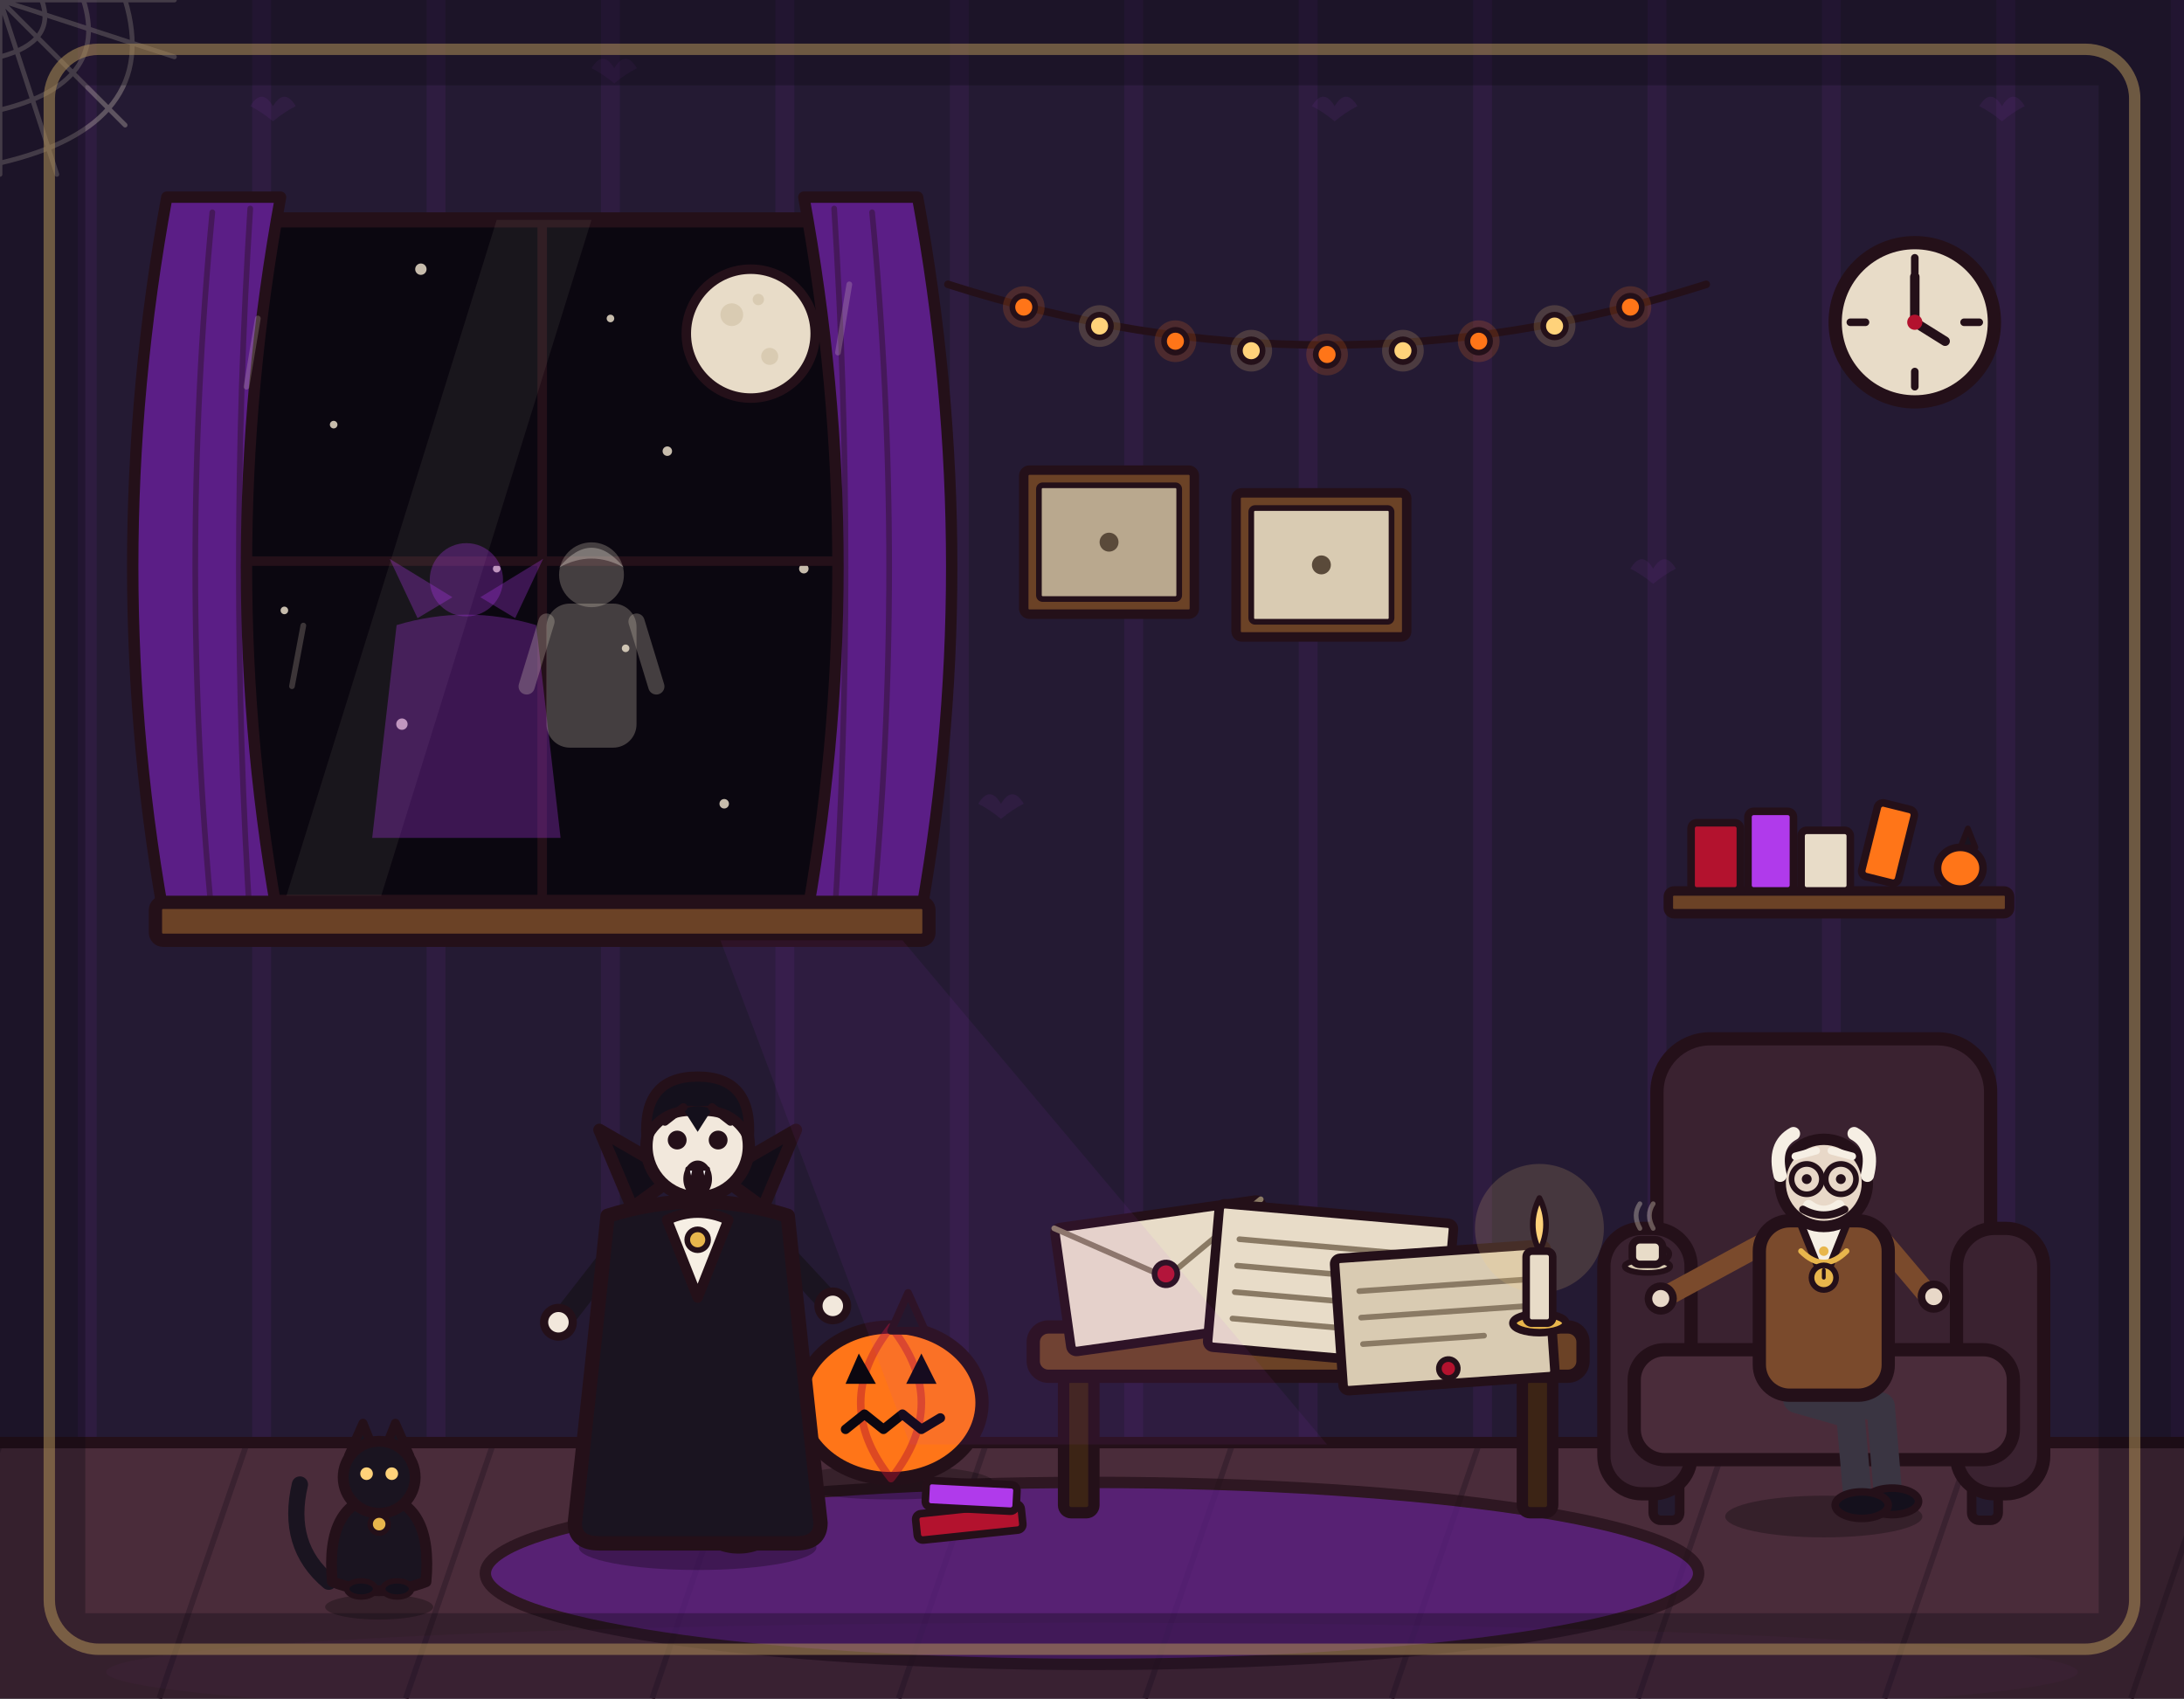
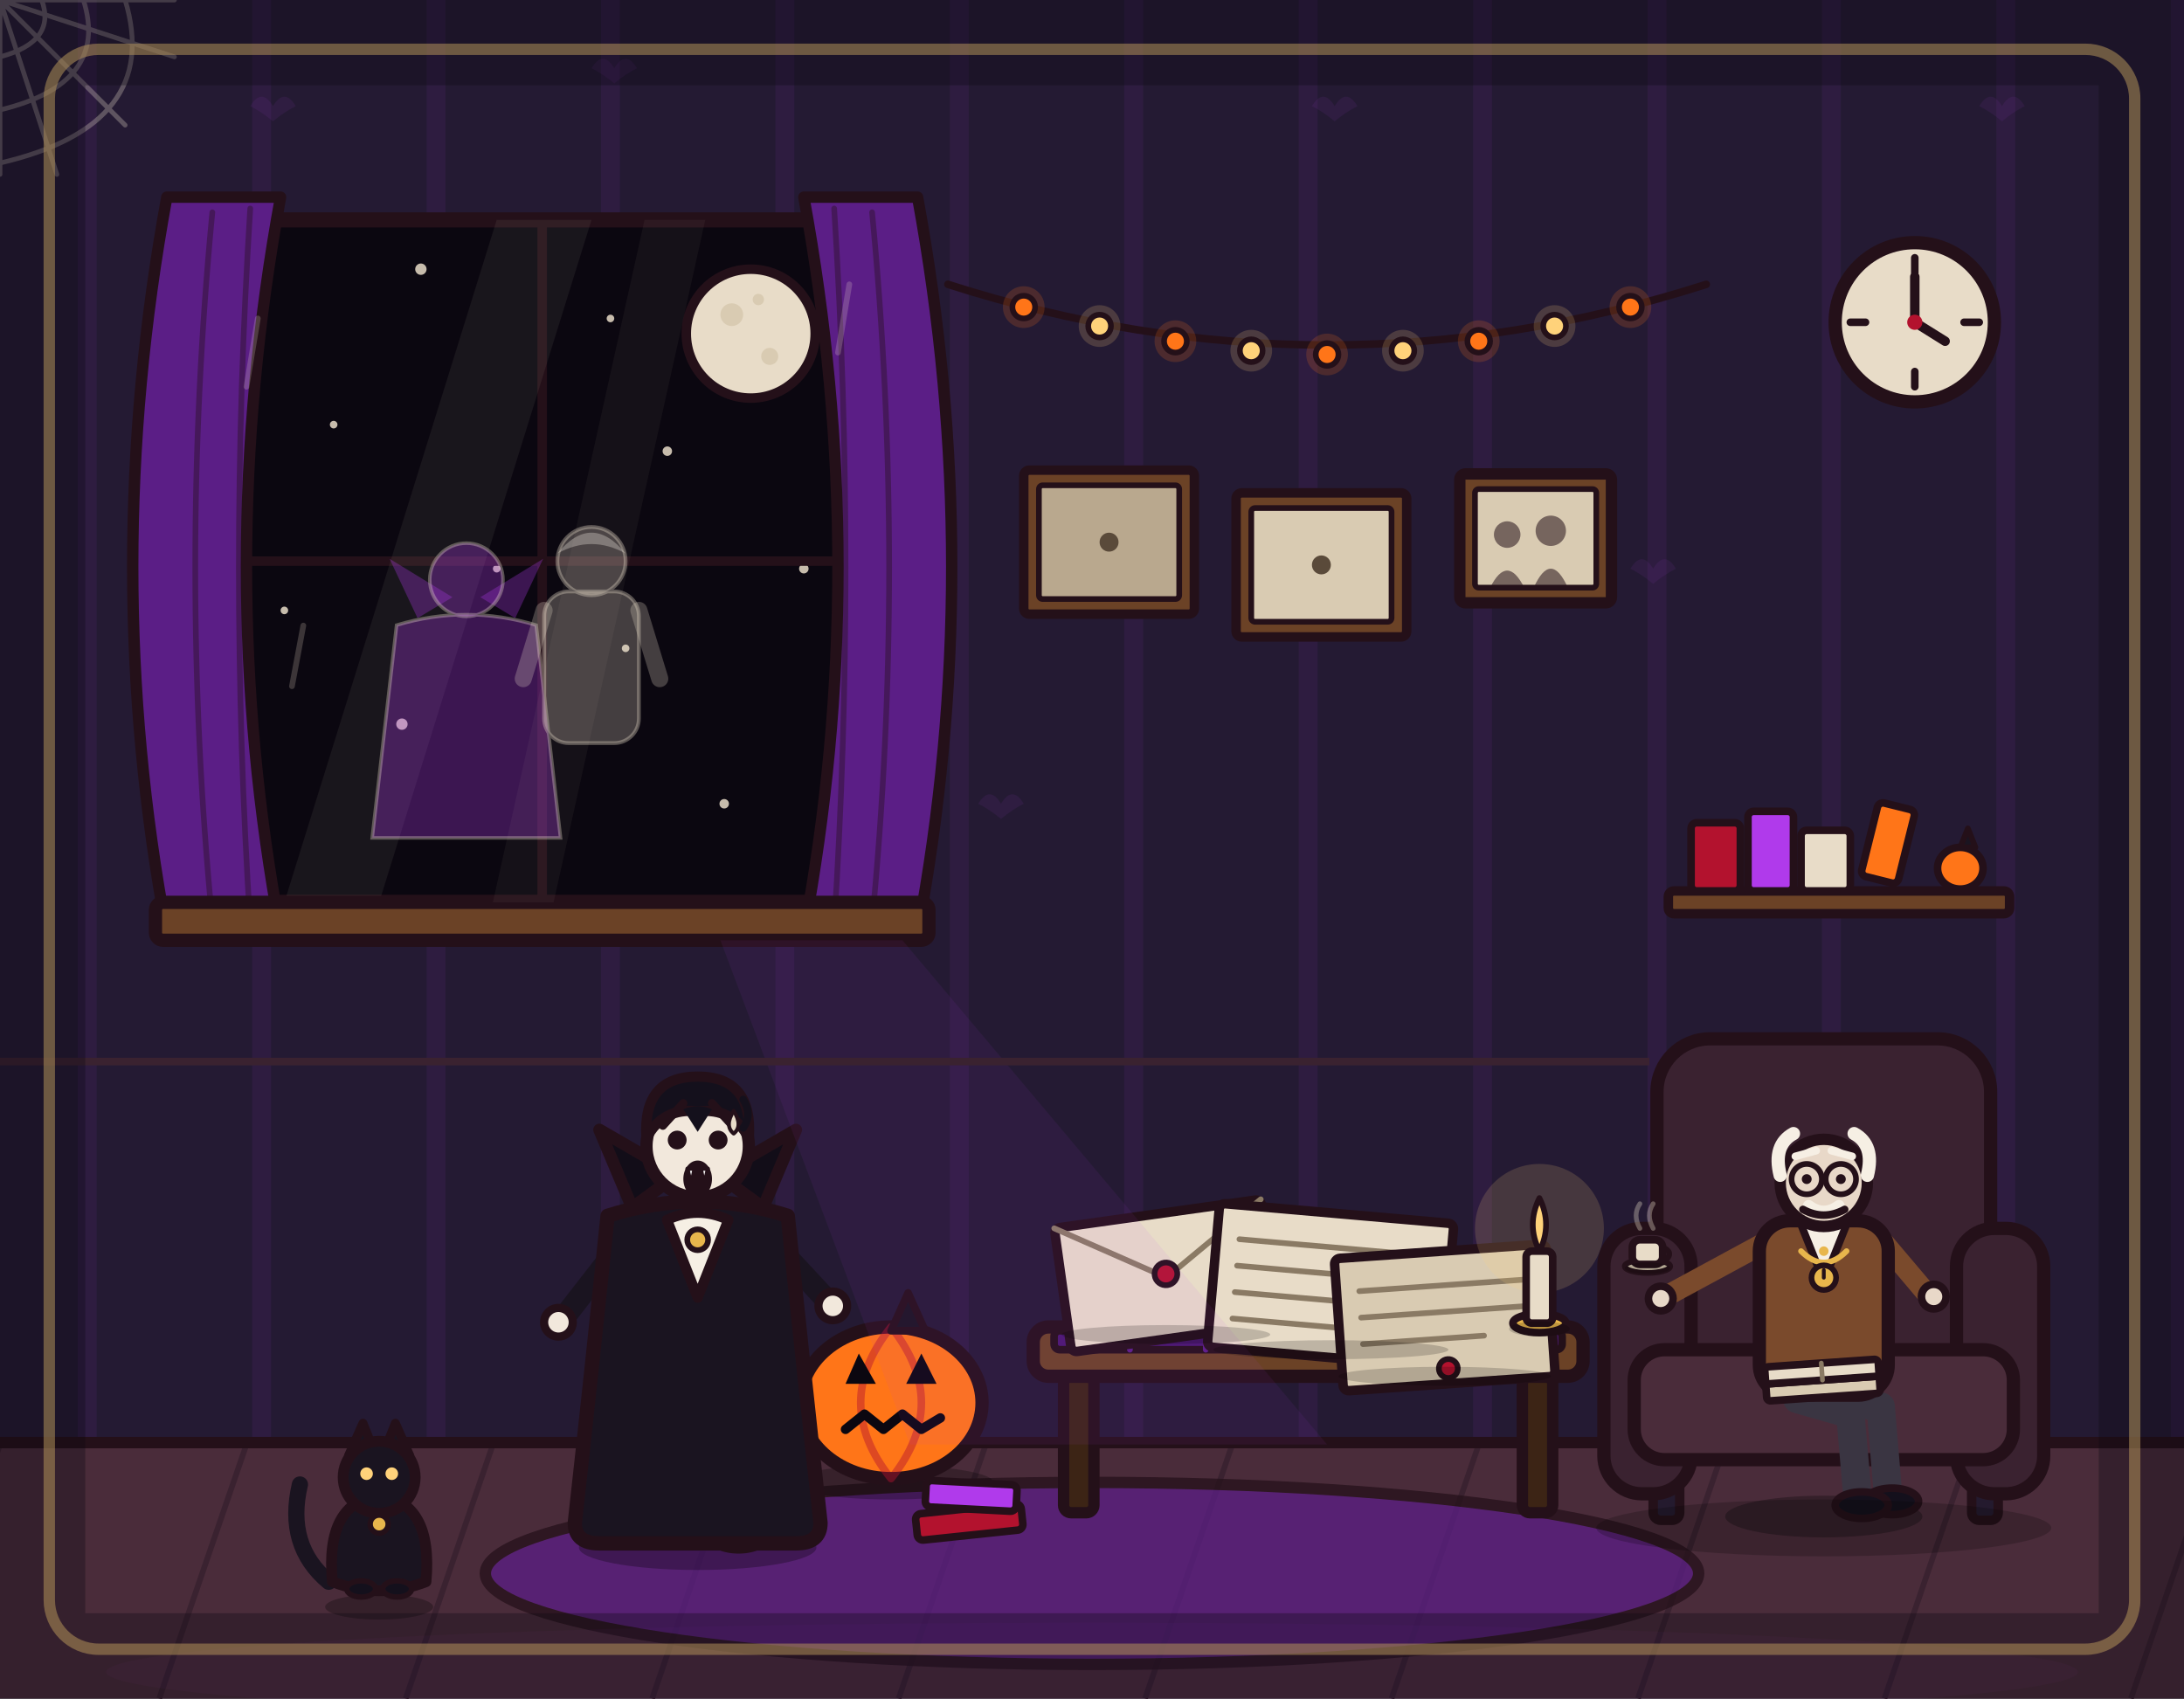
<svg xmlns="http://www.w3.org/2000/svg" viewBox="0 0 1152 896" width="1152" height="896">
  <rect x="0" y="0" width="1152" height="896" fill="#241a33" />
  <path d="M46 0V762M138 0V762M230 0V762M322 0V762M414 0V762M506 0V762M598 0V762M690 0V762M782 0V762M874 0V762M966 0V762M1058 0V762M1150 0V762" stroke="#b03aeb" stroke-width="10" opacity=".07" fill="none" />
  <path d="M500 150 Q700 214 900 150" fill="none" stroke="#241019" stroke-width="4" stroke-linecap="round" />
  <g stroke="#241019" stroke-width="3" stroke-linejoin="round" stroke-linecap="round">
    <circle cx="540" cy="162" r="11" fill="#ff7518" opacity=".18" stroke="none" />
    <circle cx="540" cy="162" r="6" fill="#ff7518" />
    <circle cx="580" cy="172" r="11" fill="#ffd27a" opacity=".18" stroke="none" />
    <circle cx="580" cy="172" r="6" fill="#ffd27a" />
    <circle cx="620" cy="180" r="11" fill="#ff7518" opacity=".18" stroke="none" />
    <circle cx="620" cy="180" r="6" fill="#ff7518" />
    <circle cx="660" cy="185" r="11" fill="#ffd27a" opacity=".18" stroke="none" />
    <circle cx="660" cy="185" r="6" fill="#ffd27a" />
    <circle cx="700" cy="187" r="11" fill="#ff7518" opacity=".18" stroke="none" />
    <circle cx="700" cy="187" r="6" fill="#ff7518" />
    <circle cx="740" cy="185" r="11" fill="#ffd27a" opacity=".18" stroke="none" />
    <circle cx="740" cy="185" r="6" fill="#ffd27a" />
    <circle cx="780" cy="180" r="11" fill="#ff7518" opacity=".18" stroke="none" />
    <circle cx="780" cy="180" r="6" fill="#ff7518" />
    <circle cx="820" cy="172" r="11" fill="#ffd27a" opacity=".18" stroke="none" />
    <circle cx="820" cy="172" r="6" fill="#ffd27a" />
    <circle cx="860" cy="162" r="11" fill="#ff7518" opacity=".18" stroke="none" />
    <circle cx="860" cy="162" r="6" fill="#ff7518" />
  </g>
  <g stroke-linejoin="round" stroke-linecap="round">
    <rect x="540" y="248" width="90" height="76" rx="3" fill="#6b4226" stroke="#241019" stroke-width="5" />
    <rect x="548" y="256" width="74" height="60" rx="2" fill="#b9a88e" stroke="#241019" stroke-width="3" />
    <circle cx="585" cy="286" r="5" fill="#5a4a3a" />
    <rect x="652" y="260" width="90" height="76" rx="3" fill="#6b4226" stroke="#241019" stroke-width="5" />
    <rect x="660" y="268" width="74" height="60" rx="2" fill="#d9cbb2" stroke="#241019" stroke-width="3" />
    <circle cx="697" cy="298" r="5" fill="#5a4a3a" />
  </g>
  <g stroke-linejoin="round" stroke-linecap="round">
    <circle cx="1010" cy="170" r="42" fill="#e8dcc8" stroke="#241019" stroke-width="7" />
    <line x1="1010" y1="136" x2="1010" y2="144" stroke="#241019" stroke-width="4" />
    <line x1="1010" y1="196" x2="1010" y2="204" stroke="#241019" stroke-width="4" />
    <line x1="976" y1="170" x2="984" y2="170" stroke="#241019" stroke-width="4" />
    <line x1="1036" y1="170" x2="1044" y2="170" stroke="#241019" stroke-width="4" />
    <line x1="1010" y1="170" x2="1010" y2="146" stroke="#241019" stroke-width="5" />
    <line x1="1010" y1="170" x2="1026" y2="180" stroke="#241019" stroke-width="5" />
    <circle cx="1010" cy="170" r="4" fill="#b3122e" />
  </g>
  <rect x="0" y="760" width="1152" height="136" fill="#4a2c3a" />
  <path d="M0 762 L-46 896M130 762 L84 896M260 762 L214 896M390 762 L344 896M520 762 L474 896M650 762 L604 896M780 762 L734 896M910 762 L864 896M1040 762 L994 896M1170 762 L1124 896" stroke="#3a2230" stroke-width="3" fill="none" />
  <line x1="0" y1="761" x2="1152" y2="761" stroke="#241019" stroke-width="6" stroke-linecap="round" />
  <g stroke-linejoin="round" stroke-linecap="round">
    <rect x="96" y="116" width="380" height="360" rx="4" fill="#0b0710" stroke="#241019" stroke-width="8" />
    <circle cx="396" cy="176" r="34" fill="#e8dcc8" stroke="#241019" stroke-width="5" />
    <circle cx="386" cy="166" r="6" fill="#d9cbb2" />
    <circle cx="406" cy="188" r="4.5" fill="#d9cbb2" />
    <circle cx="400" cy="158" r="3" fill="#d9cbb2" />
    <g fill="#e8dcc8" opacity=".85">
      <circle cx="130" cy="150" r="2.5" />
      <circle cx="176" cy="224" r="2" />
      <circle cx="222" cy="142" r="3" />
      <circle cx="322" cy="168" r="2" />
      <circle cx="352" cy="238" r="2.5" />
      <circle cx="150" cy="322" r="2" />
      <circle cx="212" cy="382" r="3" />
      <circle cx="330" cy="342" r="2" />
      <circle cx="424" cy="300" r="2.5" />
      <circle cx="442" cy="404" r="2" />
      <circle cx="382" cy="424" r="2.5" />
      <circle cx="262" cy="300" r="2" />
      <circle cx="452" cy="226" r="2" />
      <circle cx="120" cy="420" r="2.5" />
    </g>
    <line x1="286" y1="116" x2="286" y2="476" stroke="#241019" stroke-width="5" />
    <line x1="96" y1="296" x2="476" y2="296" stroke="#241019" stroke-width="5" />
    <polygon points="150,476 262,116 312,116 200,476" fill="#e8dcc8" opacity=".07" />
    <g transform="translate(246 442) scale(.92)">
      <path d="M-40 -122 Q-48 -52 -54 0 L54 0 Q48 -52 40 -122 Q0 -134 -40 -122 Z" fill="#b03aeb" opacity=".3" />
      <path d="M-28 -126 L-44 -160 L-8 -138 Z" fill="#b03aeb" opacity=".3" />
      <path d="M28 -126 L44 -160 L8 -138 Z" fill="#b03aeb" opacity=".3" />
      <circle cx="0" cy="-148" r="21" fill="#b03aeb" opacity=".3" />
    </g>
-     <g transform="translate(312 440) scale(.95)">
+     <g transform="translate(312 440) scale(1)">
      <rect x="-25" y="-128" width="50" height="80" rx="13" fill="#e8dcc8" opacity=".26" />
      <path d="M-25 -118 L-36 -82" fill="none" stroke="#e8dcc8" stroke-width="9" stroke-linecap="round" opacity=".26" />
      <path d="M25 -118 L36 -82" fill="none" stroke="#e8dcc8" stroke-width="9" stroke-linecap="round" opacity=".26" />
      <circle cx="0" cy="-144" r="18" fill="#e8dcc8" opacity=".26" />
      <path d="M-18 -148 Q0 -170 18 -148 Q0 -158 -18 -148 Z" fill="#f6efe4" opacity=".32" />
    </g>
    <path d="M88 104 Q52 300 88 492 L148 492 Q112 300 148 104 Z" fill="#5b1e86" stroke="#241019" stroke-width="6" />
    <path d="M484 104 Q520 300 484 492 L424 492 Q460 300 424 104 Z" fill="#5b1e86" stroke="#241019" stroke-width="6" />
    <path d="M112 112 Q94 300 112 486M132 110 Q120 300 132 488" fill="none" stroke="#241019" stroke-width="3" opacity=".4" />
    <path d="M460 112 Q478 300 460 486M440 110 Q452 300 440 488" fill="none" stroke="#241019" stroke-width="3" opacity=".4" />
    <rect x="82" y="476" width="408" height="20" rx="4" fill="#6b4226" stroke="#241019" stroke-width="7" />
  </g>
  <ellipse cx="576" cy="830" rx="320" ry="48" fill="#5b1e86" stroke="#241019" stroke-width="6" stroke-linejoin="round" opacity=".75" />
  <g stroke-linejoin="round" stroke-linecap="round">
    <ellipse cx="470" cy="782" rx="54" ry="9" fill="#000000" opacity=".25" />
    <ellipse cx="470" cy="740" rx="48" ry="40" fill="#ff7518" stroke="#241019" stroke-width="7" />
    <path d="M470 700 Q438 740 470 780M470 700 Q502 740 470 780" fill="none" stroke="#b3122e" stroke-width="4" opacity=".45" />
    <path d="M470 702 L479 682 L488 702 Z" fill="#1a1420" stroke="#241019" stroke-width="4" />
    <path d="M446 730 L462 730 L453 714 Z" fill="#0b0710" />
    <path d="M478 730 L494 730 L486 714 Z" fill="#0b0710" />
    <path d="M446 754 L456 746 L466 754 L476 746 L486 754 L496 748" fill="none" stroke="#0b0710" stroke-width="5" />
  </g>
  <g stroke-linejoin="round" stroke-linecap="round">
    <rect x="561" y="726" width="16" height="72" rx="4" fill="#3c2415" stroke="#241019" stroke-width="6" />
    <rect x="803" y="726" width="16" height="72" rx="4" fill="#3c2415" stroke="#241019" stroke-width="6" />
    <rect x="545" y="700" width="290" height="26" rx="8" fill="#6b4226" stroke="#241019" stroke-width="7" />
+     <g>
+       <rect x="556" y="702" width="268" height="10" rx="3" fill="#4a1870" stroke="#241019" stroke-width="4" stroke-linejoin="round" />
+       <path d="M596 702V712M636 702V712M676 702V712M716 702V712M756 702V712M796 702V712" stroke="#5b1e86" stroke-width="3" />
+     </g>
    <g transform="rotate(-8 615 672)">
      <rect x="560" y="640" width="110" height="66" rx="3" fill="#e8dcc8" stroke="#241019" stroke-width="5" />
      <path d="M560 640 L615 674 L670 640" fill="none" stroke="#8a7a64" stroke-width="3" />
      <circle cx="615" cy="672" r="6" fill="#b3122e" stroke="#241019" stroke-width="3" />
    </g>
    <g transform="rotate(5 702 676)">
      <rect x="640" y="640" width="124" height="76" rx="3" fill="#e8dcc8" stroke="#241019" stroke-width="5" />
      <line x1="652" y1="658" x2="752" y2="658" stroke="#8a7a64" stroke-width="3" />
      <line x1="652" y1="672" x2="752" y2="672" stroke="#8a7a64" stroke-width="3" />
      <line x1="652" y1="686" x2="752" y2="686" stroke="#8a7a64" stroke-width="3" />
      <line x1="652" y1="700" x2="724" y2="700" stroke="#8a7a64" stroke-width="3" />
    </g>
    <g transform="rotate(-4 762 694)">
      <rect x="706" y="660" width="112" height="70" rx="3" fill="#d9cbb2" stroke="#241019" stroke-width="5" />
      <line x1="718" y1="678" x2="806" y2="678" stroke="#8a7a64" stroke-width="3" />
      <line x1="718" y1="692" x2="806" y2="692" stroke="#8a7a64" stroke-width="3" />
      <line x1="718" y1="706" x2="782" y2="706" stroke="#8a7a64" stroke-width="3" />
      <circle cx="762" cy="722" r="5" fill="#b3122e" stroke="#241019" stroke-width="3" />
    </g>
    <circle cx="812" cy="648" r="34" fill="#ffd27a" opacity=".16" />
    <ellipse cx="812" cy="698" rx="14" ry="5" fill="#e8b64c" stroke="#241019" stroke-width="4" />
    <rect x="805" y="660" width="14" height="38" rx="3" fill="#e8dcc8" stroke="#241019" stroke-width="4" />
    <path d="M812 660 Q805 646 812 632 Q819 646 812 660 Z" fill="#ffd27a" stroke="#241019" stroke-width="3" />
  </g>
  <g stroke-linejoin="round" stroke-linecap="round">
    <rect x="872" y="768" width="14" height="34" rx="4" fill="#241a2e" stroke="#241019" stroke-width="5" />
    <rect x="1040" y="768" width="14" height="34" rx="4" fill="#241a2e" stroke="#241019" stroke-width="5" />
    <rect x="874" y="548" width="176" height="190" rx="28" fill="#3a2230" stroke="#241019" stroke-width="7" />
    <rect x="846" y="648" width="46" height="140" rx="20" fill="#3a2230" stroke="#241019" stroke-width="7" />
    <rect x="1032" y="648" width="46" height="140" rx="20" fill="#3a2230" stroke="#241019" stroke-width="7" />
    <rect x="862" y="712" width="200" height="58" rx="16" fill="#4a2c3a" stroke="#241019" stroke-width="7" />
  </g>
  <g transform="translate(962 796)">
    <ellipse cx="0" cy="4" rx="52" ry="11" fill="#000000" opacity=".28" />
    <path d="M-8 -58 L30 -54 L34 -6" fill="none" stroke="#3a3542" stroke-width="15" stroke-linecap="round" stroke-linejoin="round" />
    <path d="M-14 -58 L14 -50 L18 -4" fill="none" stroke="#3a3542" stroke-width="15" stroke-linecap="round" stroke-linejoin="round" />
    <ellipse cx="36" cy="-4" rx="14" ry="7" fill="#14101c" stroke="#241019" stroke-width="4" stroke-linejoin="round" />
    <ellipse cx="20" cy="-2" rx="14" ry="7" fill="#14101c" stroke="#241019" stroke-width="4" stroke-linejoin="round" />
    <path d="M-32 -140 L-80 -114" fill="none" stroke="#7a4a2c" stroke-width="11" stroke-linecap="round" stroke-linejoin="round" />
    <circle cx="-86" cy="-111" r="6.5" fill="#e8d8c8" stroke="#241019" stroke-width="4" stroke-linejoin="round" />
    <path d="M32 -140 L54 -114" fill="none" stroke="#7a4a2c" stroke-width="11" stroke-linecap="round" stroke-linejoin="round" />
    <circle cx="58" cy="-112" r="6.5" fill="#e8d8c8" stroke="#241019" stroke-width="4" stroke-linejoin="round" />
    <rect x="-34" y="-152" width="68" height="92" rx="16" fill="#7a4a2c" stroke="#241019" stroke-width="7" stroke-linejoin="round" />
    <path d="M-12 -150 L0 -120 L12 -150 Z" fill="#f6efe4" stroke="#241019" stroke-width="4" stroke-linejoin="round" />
    <circle cx="0" cy="-136" r="2.5" fill="#e8b64c" />
    <circle cx="0" cy="-122" r="2.5" fill="#e8b64c" />
    <circle cx="0" cy="-172" r="23" fill="#e8d8c8" stroke="#241019" stroke-width="6" stroke-linejoin="round" />
    <path d="M-23 -176 Q-27 -192 -16 -198" fill="none" stroke="#f6efe4" stroke-width="7" stroke-linecap="round" />
    <path d="M23 -176 Q27 -192 16 -198" fill="none" stroke="#f6efe4" stroke-width="7" stroke-linecap="round" />
    <path d="M-15 -186 L-4 -189 M4 -189 L15 -186" fill="none" stroke="#f6efe4" stroke-width="4" stroke-linecap="round" />
    <circle cx="-9" cy="-174" r="2.6" fill="#241019" />
    <circle cx="9" cy="-174" r="2.6" fill="#241019" />
    <circle cx="-9" cy="-174" r="8" fill="none" stroke="#241019" stroke-width="3" />
    <circle cx="9" cy="-174" r="8" fill="none" stroke="#241019" stroke-width="3" />
    <line x1="-1" y1="-174" x2="1" y2="-174" stroke="#241019" stroke-width="3" />
    <path d="M-8 -160 Q0 -154 8 -160" fill="none" stroke="#f6efe4" stroke-width="6" stroke-linecap="round" />
    <path d="M-11 -158 Q0 -152 11 -158" fill="none" stroke="#241019" stroke-width="4" stroke-linecap="round" />
  </g>
  <g transform="translate(200 842) scale(.95)" stroke-linejoin="round" stroke-linecap="round">
    <ellipse cx="0" cy="6" rx="30" ry="7" fill="#000000" opacity=".28" />
    <path d="M-28 -8 Q-52 -28 -44 -62" fill="none" stroke="#1a1420" stroke-width="9" stroke-linecap="round" />
    <path d="M-26 -8 Q-30 -52 0 -56 Q30 -52 26 -8 Q0 2 -26 -8 Z" fill="#1a1420" stroke="#241019" stroke-width="6" />
    <path d="M-17 -78 L-9 -96 L-1 -76 Z" fill="#1a1420" stroke="#241019" stroke-width="5" />
    <path d="M17 -78 L9 -96 L1 -76 Z" fill="#1a1420" stroke="#241019" stroke-width="5" />
    <circle cx="0" cy="-66" r="20" fill="#1a1420" stroke="#241019" stroke-width="6" />
    <circle cx="-7" cy="-68" r="3.5" fill="#ffd27a" />
    <circle cx="7" cy="-68" r="3.5" fill="#ffd27a" />
    <circle cx="0" cy="-40" r="5" fill="#e8b64c" stroke="#241019" stroke-width="3" />
    <ellipse cx="-10" cy="-4" rx="8" ry="4.5" fill="#14101c" stroke="#241019" stroke-width="3" />
    <ellipse cx="10" cy="-4" rx="8" ry="4.5" fill="#14101c" stroke="#241019" stroke-width="3" />
  </g>
  <g transform="translate(368 812) scale(1.08)" stroke-linejoin="round" stroke-linecap="round">
    <ellipse cx="0" cy="4" rx="58" ry="11" fill="#000000" opacity=".28" />
    <path d="M-8 -58 L30 -54 L34 -6" fill="none" stroke="#241a2e" stroke-width="15" stroke-linecap="round" />
    <path d="M-14 -58 L14 -50 L18 -4" fill="none" stroke="#241a2e" stroke-width="15" stroke-linecap="round" />
    <ellipse cx="36" cy="-4" rx="14" ry="7" fill="#14101c" stroke="#241019" stroke-width="4" />
    <ellipse cx="20" cy="-2" rx="14" ry="7" fill="#14101c" stroke="#241019" stroke-width="4" />
    <path d="M-36 -146 L-64 -110" fill="none" stroke="#1a1420" stroke-width="11" stroke-linecap="round" />
    <circle cx="-68" cy="-106" r="7" fill="#f2e8dc" stroke="#241019" stroke-width="4" />
    <path d="M36 -146 L62 -118" fill="none" stroke="#1a1420" stroke-width="11" stroke-linecap="round" />
    <circle cx="66" cy="-114" r="7" fill="#f2e8dc" stroke="#241019" stroke-width="4" />
    <path d="M-44 -158 Q-52 -80 -60 -8 Q-60 2 -48 2 L48 2 Q60 2 60 -8 Q52 -80 44 -158 Q0 -172 -44 -158 Z" fill="#1a1420" stroke="#241019" stroke-width="7" />
    <path d="M-32 -162 L-48 -200 L-10 -178 Z" fill="#120d18" stroke="#241019" stroke-width="6" />
    <path d="M32 -162 L48 -200 L10 -178 Z" fill="#120d18" stroke="#241019" stroke-width="6" />
    <path d="M-15 -156 L0 -118 L15 -156 Q0 -163 -15 -156 Z" fill="#f6efe4" stroke="#241019" stroke-width="5" />
    <circle cx="0" cy="-192" r="25" fill="#f2e8dc" stroke="#241019" stroke-width="6" />
    <path d="M-25 -196 Q-27 -226 0 -226 Q27 -226 25 -196 Q17 -211 0 -209 Q-17 -211 -25 -196 Z" fill="#14101c" stroke="#241019" stroke-width="5" />
    <path d="M-7 -210 L0 -199 L7 -210 Q0 -213 -7 -210 Z" fill="#14101c" />
-     <path d="M-16 -204 L-7 -211 M7 -211 L16 -204" fill="none" stroke="#241019" stroke-width="4" stroke-linecap="round" />
+     <path d="M-17 -202 L-7 -213 M7 -213 L17 -202" fill="none" stroke="#241019" stroke-width="4" stroke-linecap="round" />
    <circle cx="-10" cy="-195" r="4.6" fill="#241019" />
    <circle cx="10" cy="-195" r="4.6" fill="#241019" />
    <ellipse cx="0" cy="-176" rx="7" ry="9" fill="#241019" />
    <path d="M-5 -181 L-1.5 -181 L-3.2 -173 Z" fill="#ffffff" stroke="#241019" stroke-width="2" />
    <path d="M5 -181 L1.5 -181 L3.2 -173 Z" fill="#ffffff" stroke="#241019" stroke-width="2" />
  </g>
  <g>
    <g fill="#b03aeb" opacity=".08">
      <path d="M132 56 q6 -10 12 0 q6 -10 12 0 q-6 3 -12 8 q-6 -5 -12 -8 Z" />
      <path d="M312 36 q6 -10 12 0 q6 -10 12 0 q-6 3 -12 8 q-6 -5 -12 -8 Z" />
      <path d="M692 56 q6 -10 12 0 q6 -10 12 0 q-6 3 -12 8 q-6 -5 -12 -8 Z" />
      <path d="M1044 56 q6 -10 12 0 q6 -10 12 0 q-6 3 -12 8 q-6 -5 -12 -8 Z" />
      <path d="M516 424 q6 -10 12 0 q6 -10 12 0 q-6 3 -12 8 q-6 -5 -12 -8 Z" />
      <path d="M860 300 q6 -10 12 0 q6 -10 12 0 q-6 3 -12 8 q-6 -5 -12 -8 Z" />
    </g>
    <g fill="none" stroke="#e8dcc8" stroke-width="2.5" opacity=".3" stroke-linecap="round">
      <path d="M0 0 L92 0 M0 0 L0 92 M0 0 L66 66 M0 0 L92 30 M0 0 L30 92" />
      <path d="M22 0 Q30 22 0 30 M44 0 Q58 44 0 58 M66 0 Q86 66 0 86" />
    </g>
    <g stroke-linejoin="round" stroke-linecap="round">
      <rect x="880" y="470" width="180" height="12" rx="3" fill="#6b4226" stroke="#241019" stroke-width="5" />
      <rect x="892" y="434" width="26" height="36" rx="3" fill="#b3122e" stroke="#241019" stroke-width="4" />
      <rect x="922" y="428" width="24" height="42" rx="3" fill="#b03aeb" stroke="#241019" stroke-width="4" />
      <rect x="950" y="438" width="26" height="32" rx="3" fill="#e8dcc8" stroke="#241019" stroke-width="4" />
      <g transform="rotate(14 992 452)">
        <rect x="984" y="424" width="20" height="40" rx="3" fill="#ff7518" stroke="#241019" stroke-width="4" />
      </g>
      <ellipse cx="1034" cy="458" rx="12" ry="11" fill="#ff7518" stroke="#241019" stroke-width="4" />
      <path d="M1034 447 L1038 437 L1042 447 Z" fill="#1a1420" stroke="#241019" stroke-width="3" />
    </g>
    <polygon points="380,496 476,496 700,762 480,762" fill="#b03aeb" opacity=".07" />
    <g stroke="#e8dcc8" stroke-width="3" opacity=".22" stroke-linecap="round">
      <line x1="136" y1="168" x2="130" y2="204" />
      <line x1="448" y1="150" x2="442" y2="186" />
      <line x1="160" y1="330" x2="154" y2="362" />
    </g>
    <g stroke-linejoin="round" stroke-linecap="round">
      <g transform="rotate(-6 510 810)">
        <rect x="484" y="796" width="56" height="14" rx="3" fill="#b3122e" stroke="#241019" stroke-width="4" />
      </g>
      <g transform="rotate(3 510 794)">
        <rect x="488" y="782" width="48" height="14" rx="3" fill="#b03aeb" stroke="#241019" stroke-width="4" />
      </g>
      <ellipse cx="869" cy="668" rx="12" ry="3.5" fill="#d9cbb2" stroke="#241019" stroke-width="3" />
      <rect x="861" y="654" width="16" height="13" rx="4" fill="#e8dcc8" stroke="#241019" stroke-width="4" />
      <path d="M877 658 Q884 661 877 666" fill="none" stroke="#241019" stroke-width="3" />
      <path d="M865 648 Q861 641 865 635 M872 648 Q868 641 872 635" fill="none" stroke="#e8dcc8" stroke-width="2.5" opacity=".35" />
    </g>
    <circle cx="368" cy="654" r="5.5" fill="#e8b64c" stroke="#241019" stroke-width="3" />
    <path d="M950 660 Q962 672 974 660" fill="none" stroke="#e8b64c" stroke-width="3" stroke-linecap="round" />
    <circle cx="962" cy="674" r="6.5" fill="#e8b64c" stroke="#241019" stroke-width="3" />
    <line x1="962" y1="674" x2="962" y2="670" stroke="#241019" stroke-width="2" stroke-linecap="round" />
    <ellipse cx="576" cy="882" rx="520" ry="26" fill="#b03aeb" opacity=".05" />
  </g>
+   <g>
+     <polygon points="260,476 340,116 372,116 292,476" fill="#e8dcc8" opacity=".05" />
+     <g fill="none" stroke="#e8dcc8" stroke-width="2" opacity=".35">
+       <g transform="translate(312 440)">
+         <rect x="-25" y="-128" width="50" height="80" rx="13" />
+         <circle cx="0" cy="-144" r="18" />
+       </g>
+       <g transform="translate(246 442) scale(.92)">
+         <path d="M-40 -122 Q-48 -52 -54 0 L54 0 Q48 -52 40 -122 Q0 -134 -40 -122 Z" />
+         <circle cx="0" cy="-148" r="21" />
+       </g>
+     </g>
+     <path d="M387 586 Q392 594 387 598 Q382 594 387 586 Z" fill="#e8dcc8" stroke="#241019" stroke-width="2" stroke-linejoin="round" />
+     <path d="M392 580 q5 8 0 15" fill="none" stroke="#14101c" stroke-width="4" stroke-linecap="round" />
+     <g fill="#000000" opacity=".18">
+       <ellipse cx="615" cy="704" rx="55" ry="5" />
+       <ellipse cx="702" cy="712" rx="62" ry="5" />
+       <ellipse cx="762" cy="726" rx="56" ry="5" />
+       <ellipse cx="812" cy="701" rx="16" ry="4" />
+       <ellipse cx="869" cy="669" rx="12" ry="3" />
+     </g>
+     <line x1="0" y1="560" x2="870" y2="560" stroke="#3a2230" stroke-width="4" />
+     <g stroke-linejoin="round" stroke-linecap="round">
+       <rect x="770" y="250" width="80" height="68" rx="3" fill="#6b4226" stroke="#241019" stroke-width="6" />
+       <rect x="778" y="258" width="64" height="52" rx="2" fill="#d9cbb2" stroke="#241019" stroke-width="3" />
+       <circle cx="795" cy="282" r="7" fill="#241019" opacity=".55" />
+       <circle cx="818" cy="280" r="8" fill="#241019" opacity=".55" />
+       <path d="M786 310 Q795 292 804 310 Z" fill="#241019" opacity=".55" />
+       <path d="M809 310 Q818 290 827 310 Z" fill="#241019" opacity=".55" />
+     </g>
+     <ellipse cx="962" cy="806" rx="120" ry="15" fill="#000000" opacity=".2" />
+     <g transform="translate(962 738) rotate(-4)" stroke-linejoin="round" stroke-linecap="round">
+       <rect x="-30" y="-10" width="60" height="9" rx="2" fill="#d9cbb2" stroke="#241019" stroke-width="4" />
+       <rect x="-30" y="-19" width="60" height="9" rx="2" fill="#e8dcc8" stroke="#241019" stroke-width="4" />
+       <line x1="0" y1="-19" x2="0" y2="-10" stroke="#8a7a64" stroke-width="2.5" />
+     </g>
+   </g>
  <rect x="26" y="26" width="1100" height="844" rx="26" fill="none" stroke="#ffd27a" stroke-width="6" opacity=".55" />
  <rect x="0" y="0" width="1152" height="896" fill="none" stroke="#0b0710" stroke-width="90" opacity=".32" />
</svg>
